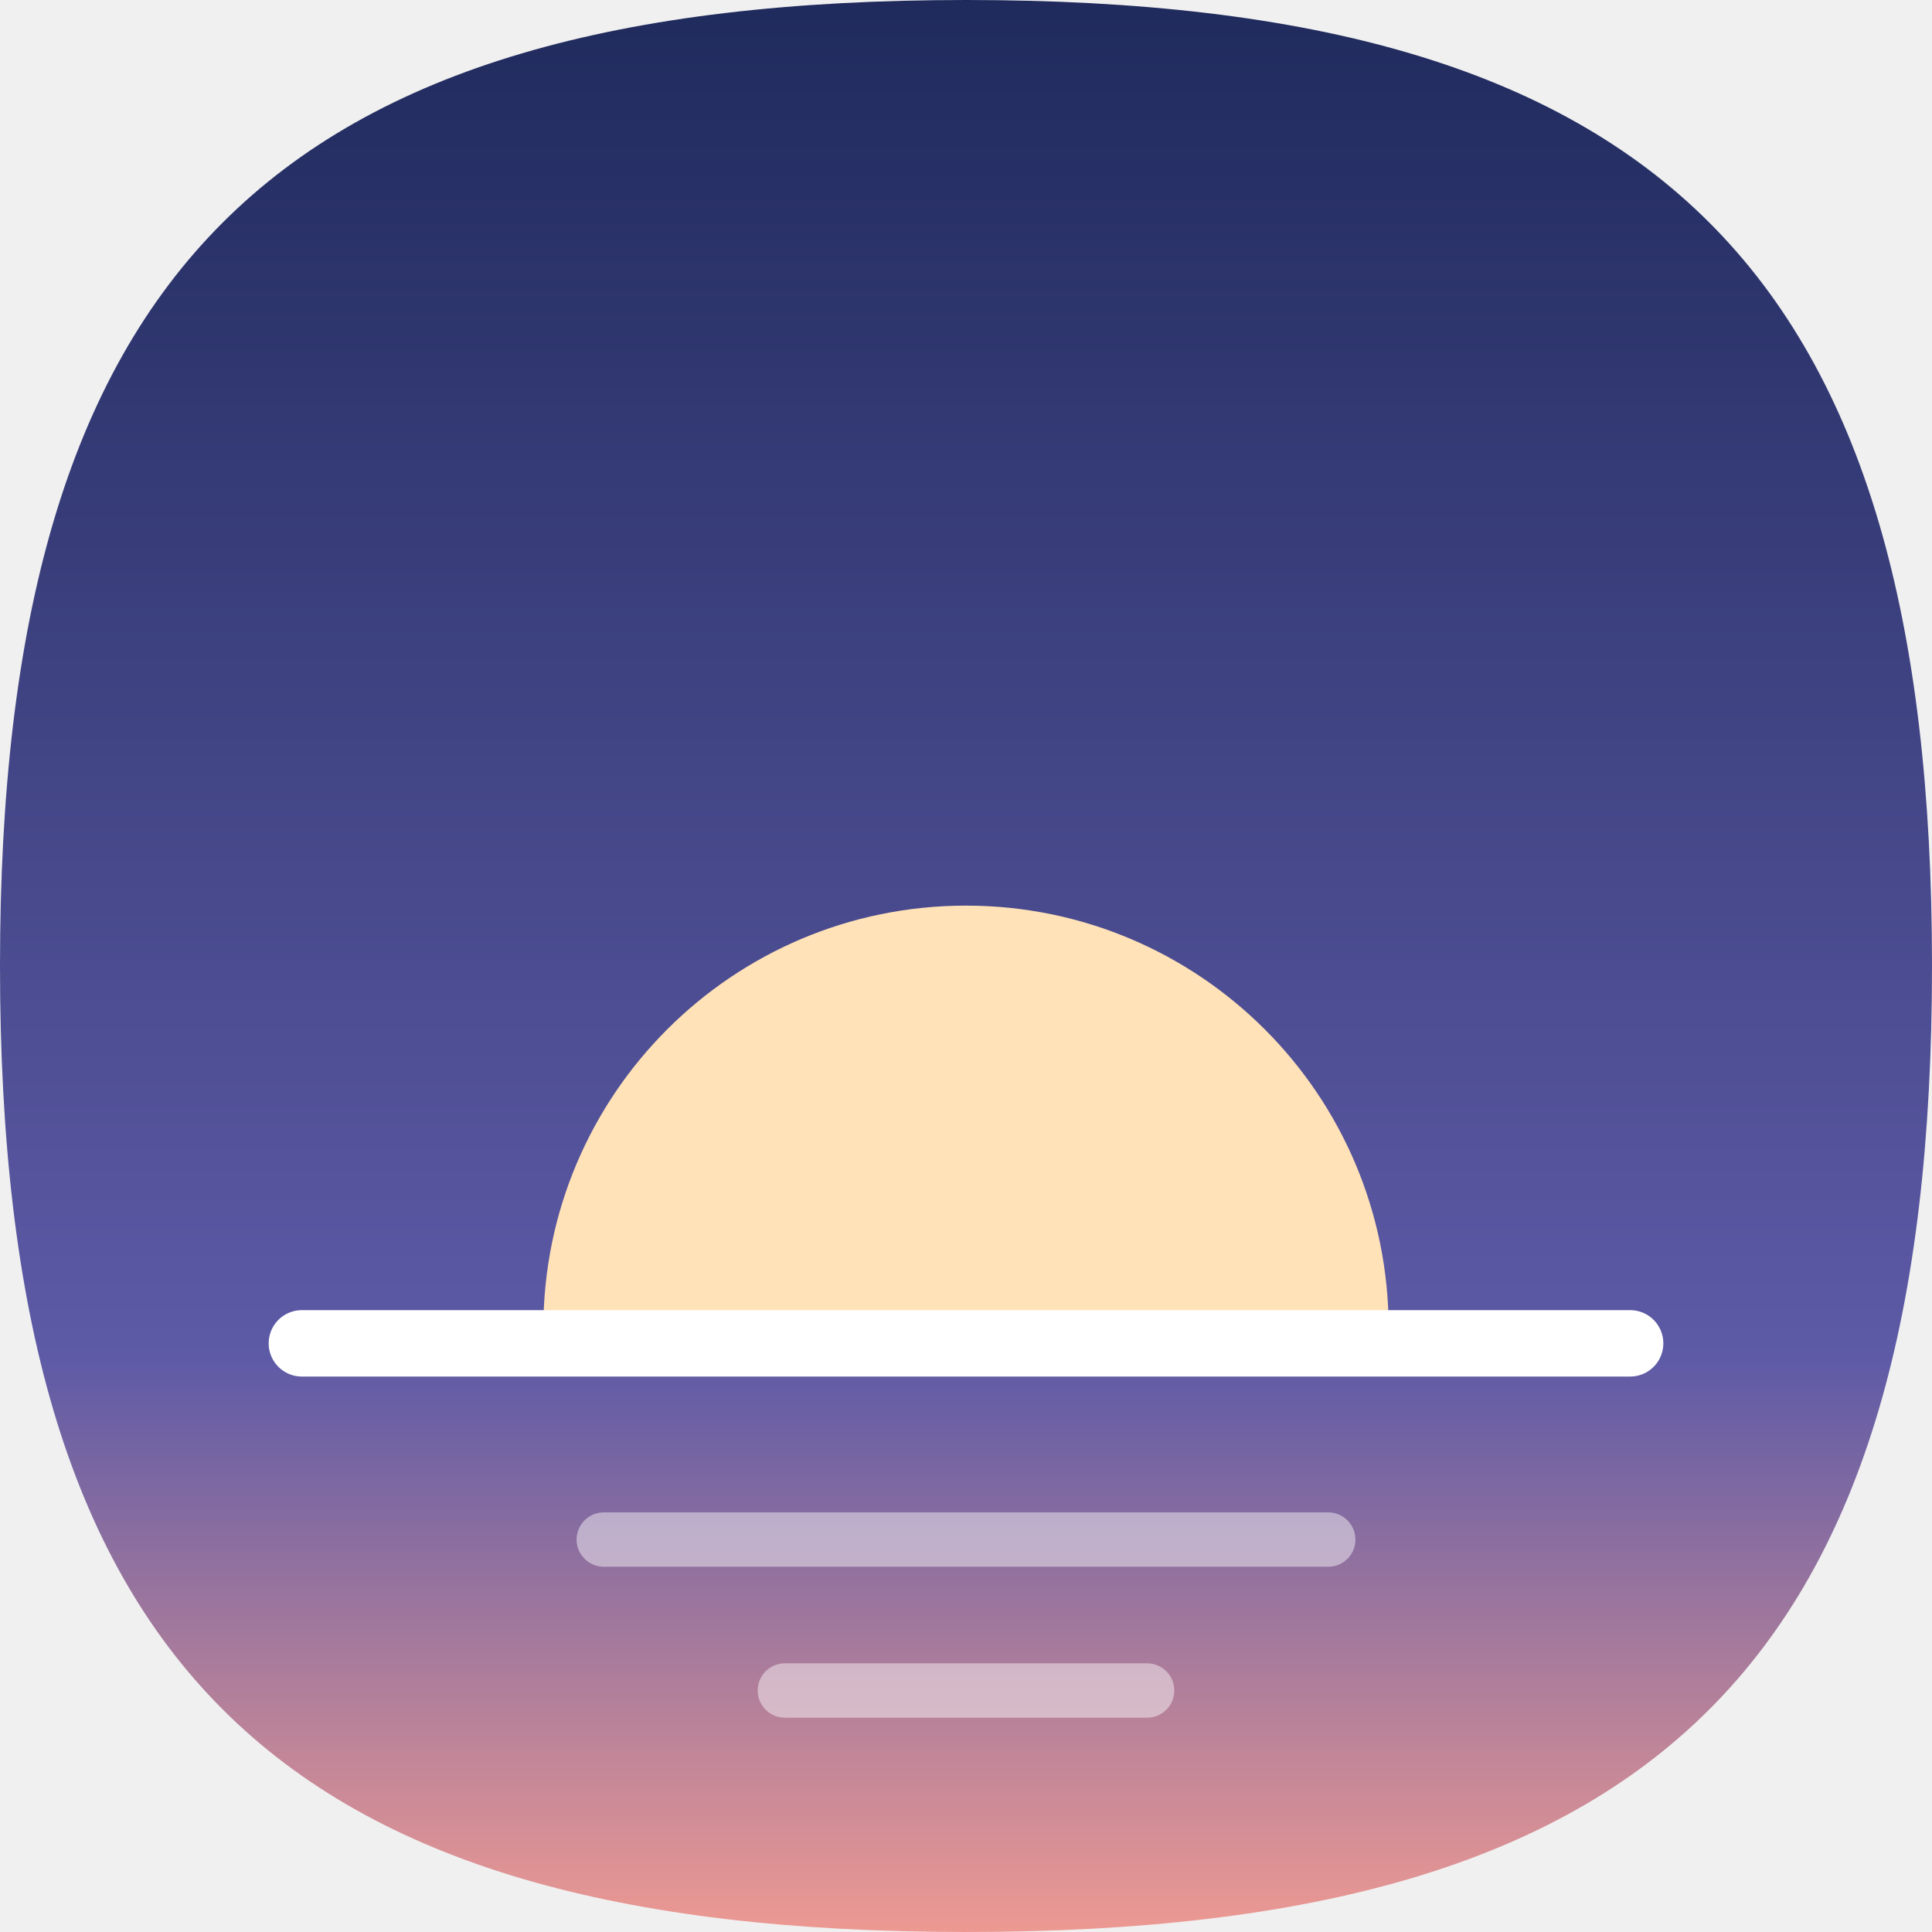
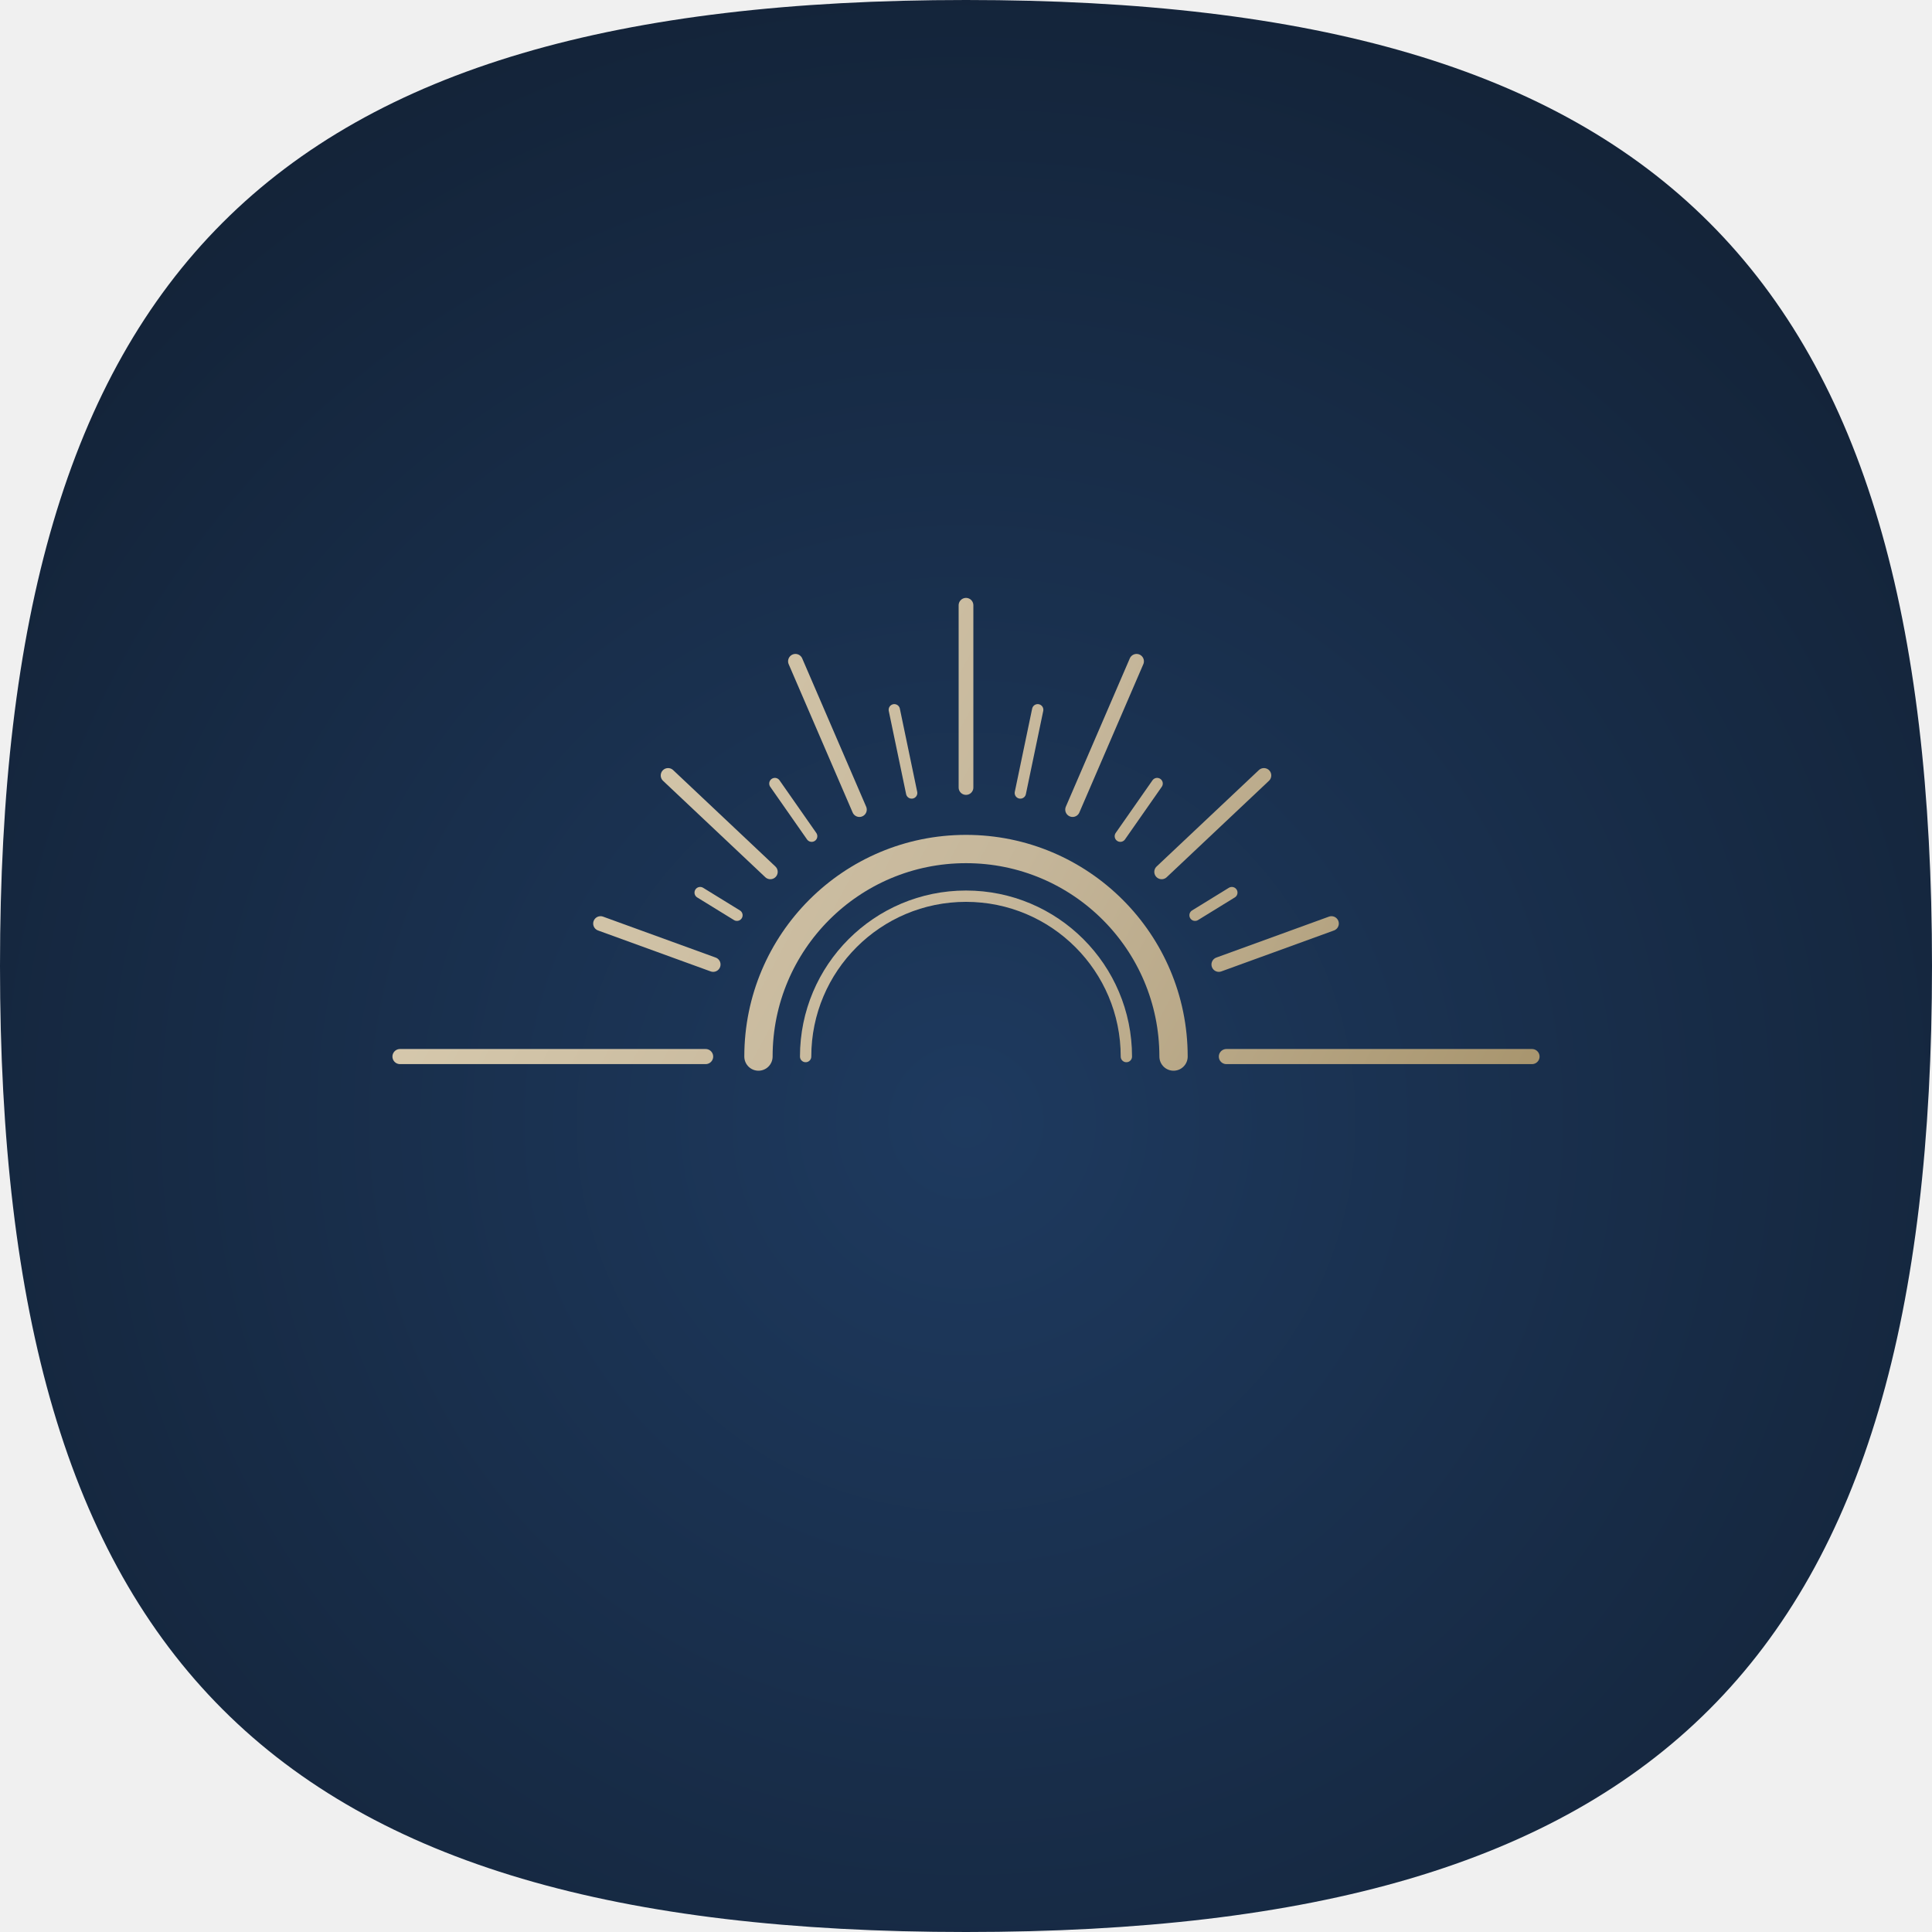
- <svg xmlns="http://www.w3.org/2000/svg" viewBox="0 0 64 64">
+ <svg xmlns="http://www.w3.org/2000/svg" viewBox="0 0 1024 1024">
  <defs>
-     <linearGradient id="s" x1="0" y1="0" x2="0" y2="1">
-       <stop offset="0" stop-color="#1f2a5c" />
-       <stop offset=".7" stop-color="#5d5aa6" />
-       <stop offset="1" stop-color="#ef9a92" />
+     <linearGradient id="g" gradientUnits="userSpaceOnUse" x1="230" y1="300" x2="790" y2="600">
+       <stop offset="0" stop-color="#DCCFB3" />
+       <stop offset=".55" stop-color="#C5B69A" />
+       <stop offset="1" stop-color="#A9966F" />
    </linearGradient>
+     <radialGradient id="bg" cx=".5" cy=".58" r=".8">
+       <stop offset="0" stop-color="#1E3A5F" />
+       <stop offset="1" stop-color="#101C2C" />
+     </radialGradient>
  </defs>
-   <path id="bg" d="M32 0C55 0 64 9 64 32S55 64 32 64 0 55 0 32 9 0 32 0Z" fill="url(#s)" />
-   <path d="M18 44a14 14 0 0 1 28 0" fill="#ffe2b8" />
-   <path d="M10 44.5h44" stroke="#fff" stroke-width="2.2" stroke-linecap="round" />
-   <path d="M20 51h24M26 56h12" stroke="#fff" stroke-opacity=".45" stroke-width="1.8" stroke-linecap="round" />
+   <path id="bg-shape" d="M512 0C880 0 1024 144 1024 512S880 1024 512 1024 0 880 0 512 144 0 512 0Z" fill="url(#bg)" />
+   <g fill="none" stroke="url(#g)" stroke-linecap="round">
+     <path d="M402 560A110 110 0 0 1 622 560" stroke-width="15" />
+     <path d="M427 560A85 85 0 0 1 597 560" stroke-width="6" />
+     <path d="M212 560H374M650 560H812" stroke-width="8" />
+     <line x1="378.0" y1="511.2" x2="318.3" y2="489.5" stroke-width="7.8" />
+     <line x1="390.6" y1="485.1" x2="371.1" y2="473.1" stroke-width="6" />
+     <line x1="408.3" y1="462.1" x2="354.1" y2="411.0" stroke-width="7.8" />
+     <line x1="430.2" y1="443.2" x2="410.7" y2="415.3" stroke-width="6" />
+     <line x1="455.5" y1="429.1" x2="421.6" y2="350.5" stroke-width="7.8" />
+     <line x1="483.2" y1="420.3" x2="474.0" y2="376.2" stroke-width="6" />
+     <line x1="512.0" y1="417.4" x2="512.0" y2="320.8" stroke-width="7.8" />
+     <line x1="540.8" y1="420.3" x2="550.0" y2="376.2" stroke-width="6" />
+     <line x1="568.5" y1="429.1" x2="602.4" y2="350.5" stroke-width="7.8" />
+     <line x1="593.8" y1="443.2" x2="613.3" y2="415.3" stroke-width="6" />
+     <line x1="615.7" y1="462.1" x2="669.9" y2="411.0" stroke-width="7.8" />
+     <line x1="633.4" y1="485.1" x2="652.9" y2="473.1" stroke-width="6" />
+     <line x1="646.0" y1="511.2" x2="705.7" y2="489.5" stroke-width="7.8" />
+   </g>
</svg>
